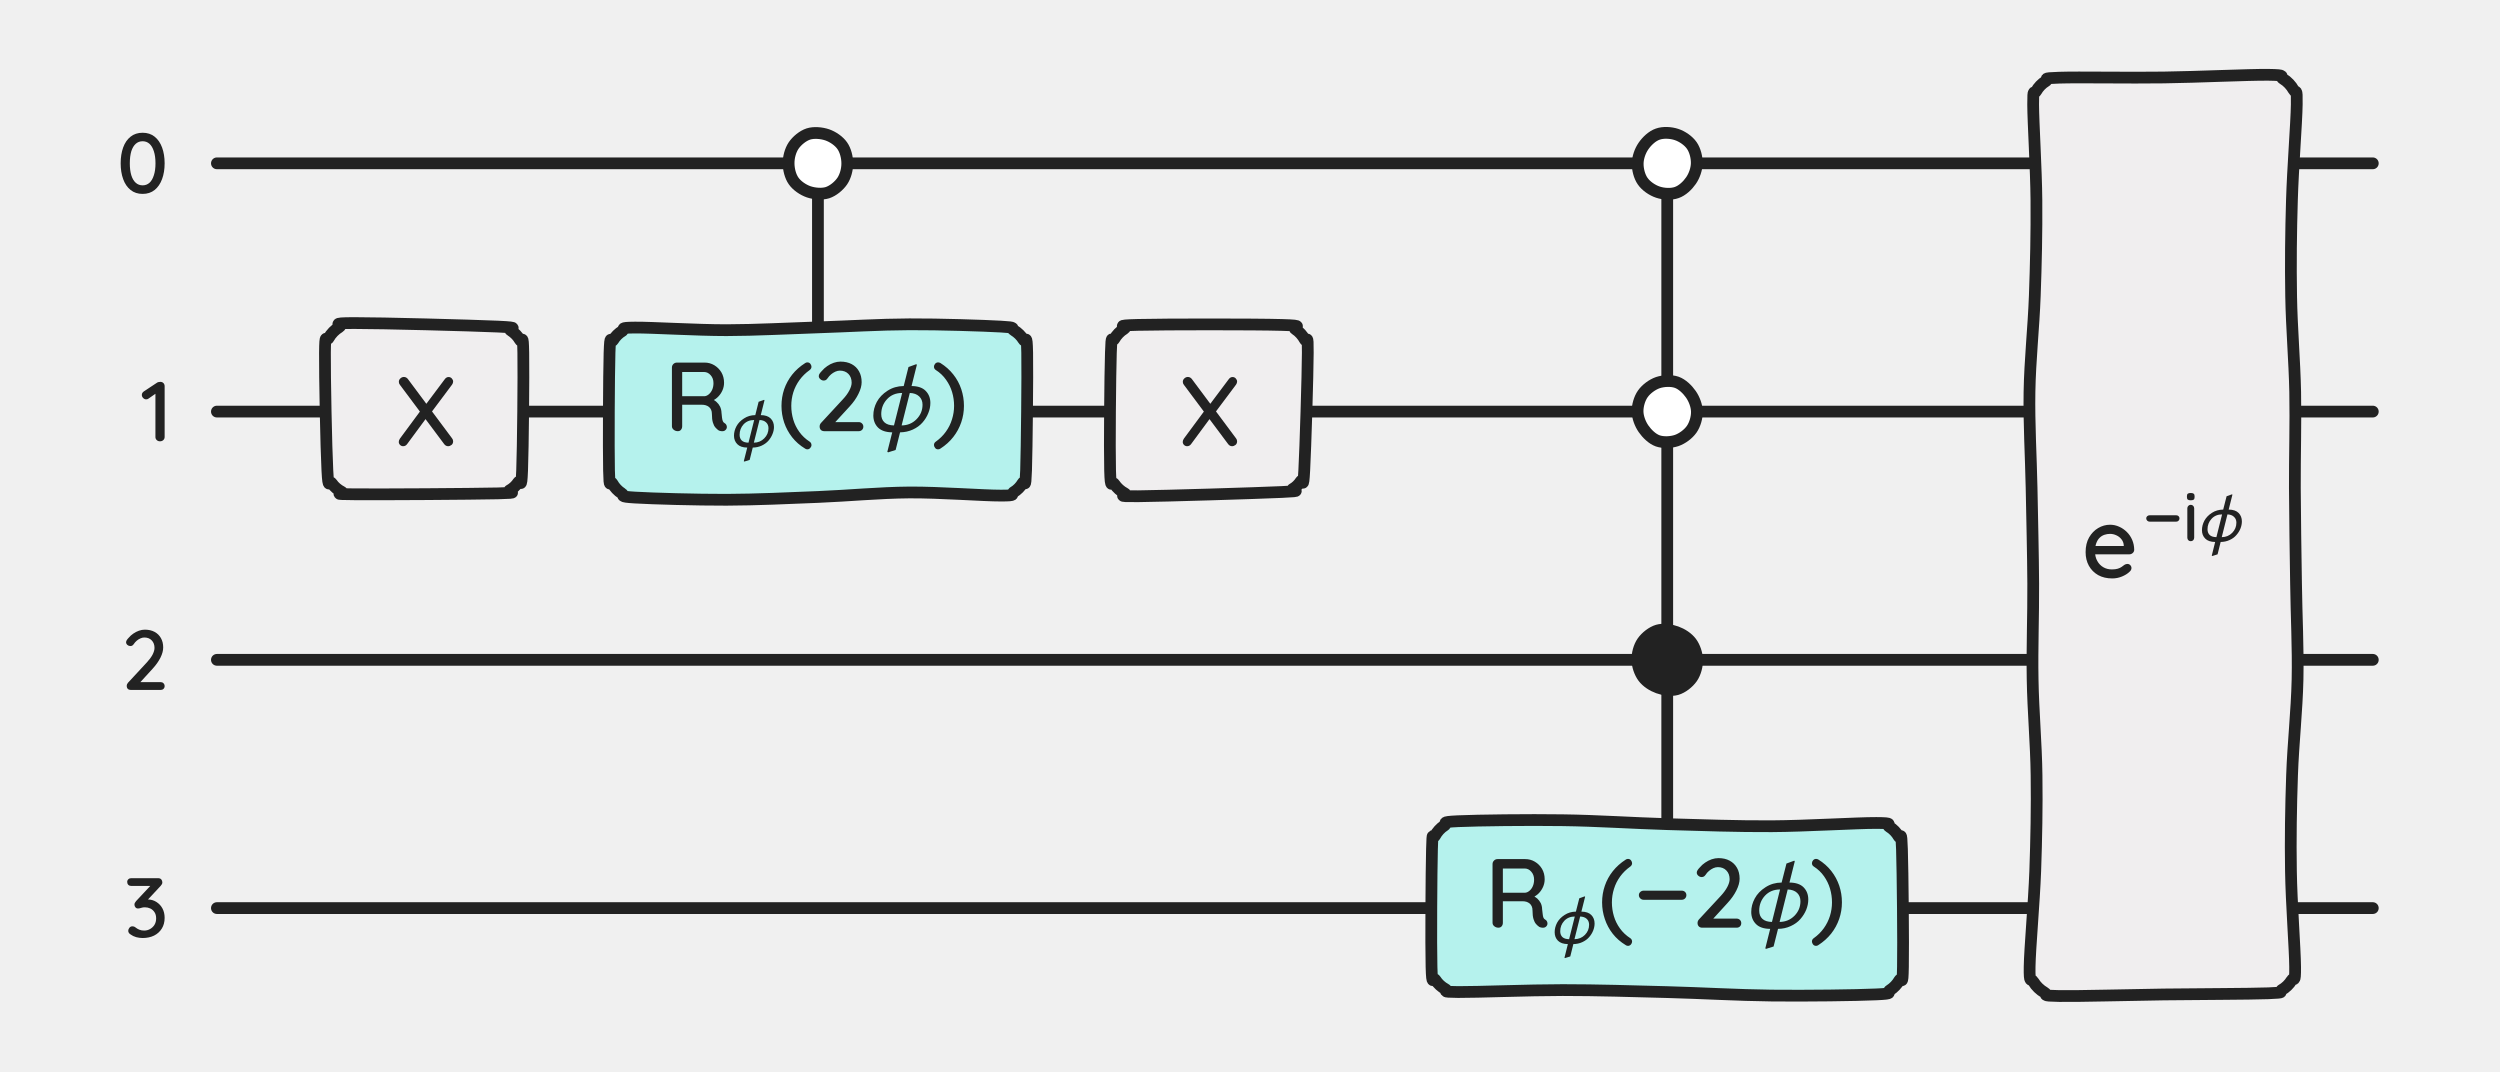
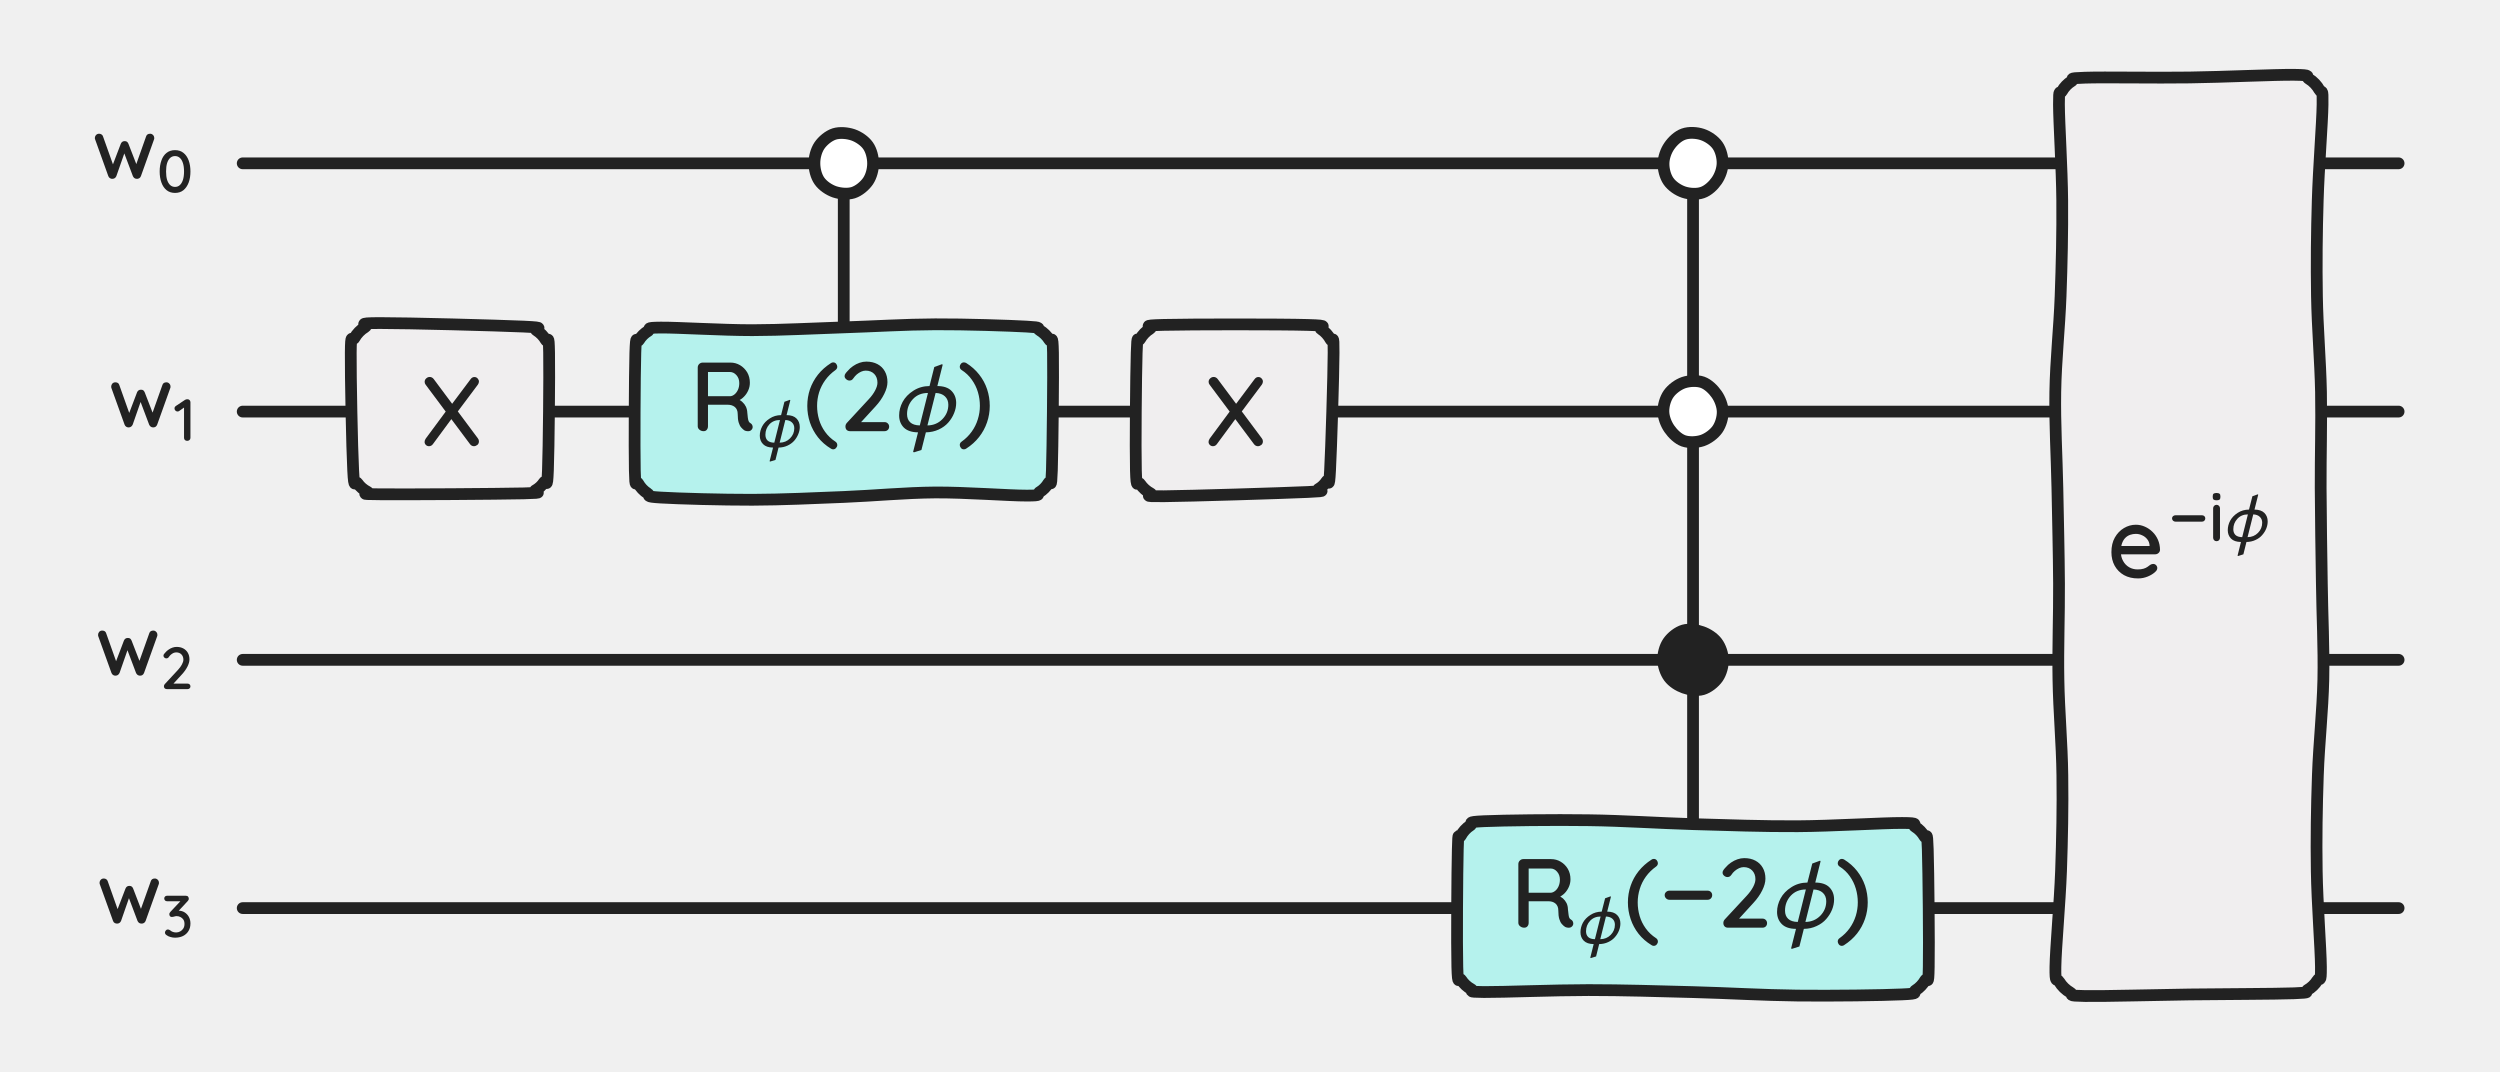
- <svg xmlns="http://www.w3.org/2000/svg" viewBox="-33.2 -25 382.67 164" width="382.67" height="164">
+ <svg xmlns="http://www.w3.org/2000/svg" viewBox="-37.15 -25 382.67 164" width="382.67" height="164">
  <g stroke-linecap="round" stroke-linejoin="round">
    <path d="M0,0C2.29,0 9.17,0 13.75,0C18.33,0 22.92,0 27.5,0C32.08,0 36.67,0 41.25,0C45.83,0 50.42,0 55,0C59.58,0 64.17,0 68.75,0C73.33,0 77.92,0 82.5,0C87.08,0 91.67,0 96.25,0C100.83,0 105.42,0 110,0C114.58,0 119.17,0 123.75,0C128.33,0 132.92,0 137.5,0C142.08,0 146.67,0 151.25,0C155.83,0 160.42,0 165,0C169.58,0 174.17,0 178.75,0C183.33,0 187.92,0 192.5,0C197.08,0 201.67,0 206.25,0C210.83,0 215.42,0 220,0C224.58,0 229.17,0 233.75,0C238.33,0 242.92,0 247.5,0C252.08,0 256.67,0 261.25,0C265.83,0 270.42,0 275,0C279.58,0 284.17,0 288.75,0C293.33,0 297.92,0 302.5,0C307.08,0 311.67,0 316.25,0C320.83,0 327.71,0 330,0" fill="none" stroke="#222222" stroke-width="1.8" />
    <path d="M0,38C2.29,38 9.17,38 13.75,38C18.33,38 22.92,38 27.5,38C32.08,38 36.67,38 41.25,38C45.83,38 50.42,38 55,38C59.58,38 64.17,38 68.75,38C73.33,38 77.92,38 82.5,38C87.08,38 91.67,38 96.25,38C100.83,38 105.42,38 110,38C114.58,38 119.17,38 123.75,38C128.33,38 132.92,38 137.5,38C142.08,38 146.67,38 151.25,38C155.83,38 160.42,38 165,38C169.58,38 174.17,38 178.75,38C183.33,38 187.92,38 192.5,38C197.08,38 201.67,38 206.25,38C210.83,38 215.42,38 220,38C224.58,38 229.17,38 233.75,38C238.33,38 242.92,38 247.5,38C252.08,38 256.67,38 261.25,38C265.83,38 270.42,38 275,38C279.58,38 284.17,38 288.75,38C293.33,38 297.92,38 302.5,38C307.08,38 311.67,38 316.25,38C320.83,38 327.71,38 330,38" fill="none" stroke="#222222" stroke-width="1.8" />
    <path d="M0,76C2.29,76 9.17,76 13.75,76C18.33,76 22.92,76 27.5,76C32.08,76 36.67,76 41.25,76C45.83,76 50.42,76 55,76C59.58,76 64.17,76 68.75,76C73.33,76 77.92,76 82.5,76C87.08,76 91.67,76 96.25,76C100.83,76 105.42,76 110,76C114.58,76 119.17,76 123.75,76C128.33,76 132.92,76 137.5,76C142.08,76 146.67,76 151.25,76C155.83,76 160.42,76 165,76C169.58,76 174.17,76 178.75,76C183.33,76 187.92,76 192.5,76C197.08,76 201.67,76 206.25,76C210.83,76 215.42,76 220,76C224.58,76 229.17,76 233.75,76C238.33,76 242.92,76 247.5,76C252.08,76 256.67,76 261.25,76C265.83,76 270.42,76 275,76C279.58,76 284.17,76 288.75,76C293.33,76 297.92,76 302.5,76C307.08,76 311.67,76 316.25,76C320.83,76 327.71,76 330,76" fill="none" stroke="#222222" stroke-width="1.8" />
    <path d="M0,114C2.29,114 9.17,114 13.75,114C18.33,114 22.92,114 27.5,114C32.08,114 36.67,114 41.25,114C45.83,114 50.42,114 55,114C59.58,114 64.17,114 68.75,114C73.33,114 77.92,114 82.5,114C87.08,114 91.67,114 96.25,114C100.83,114 105.42,114 110,114C114.58,114 119.17,114 123.75,114C128.33,114 132.92,114 137.5,114C142.08,114 146.67,114 151.25,114C155.83,114 160.42,114 165,114C169.58,114 174.17,114 178.75,114C183.33,114 187.92,114 192.5,114C197.08,114 201.67,114 206.25,114C210.83,114 215.42,114 220,114C224.58,114 229.17,114 233.75,114C238.33,114 242.92,114 247.5,114C252.08,114 256.67,114 261.25,114C265.83,114 270.42,114 275,114C279.58,114 284.17,114 288.75,114C293.33,114 297.92,114 302.5,114C307.08,114 311.67,114 316.25,114C320.83,114 327.71,114 330,114" fill="none" stroke="#222222" stroke-width="1.8" />
    <path d="M92,0C92,2.11 92,8.44 92,12.67C92,16.89 92,21.11 92,25.33C92,29.56 92,35.89 92,38" fill="none" stroke="#222222" stroke-width="1.8" />
    <path d="M222,0C222,2.11 222,8.44 222,12.67C222,16.89 222,21.11 222,25.33C222,29.56 222,33.78 222,38C222,42.22 222,46.44 222,50.67C222,54.89 222,59.11 222,63.33C222,67.56 222,71.78 222,76C222,80.22 222,84.44 222,88.67C222,92.89 222,97.11 222,101.33C222,105.56 222,111.89 222,114" fill="none" stroke="#222222" stroke-width="1.8" />
    <path d="M44.98,25.58C45.54,25.92 46.07,26.47 46.39,27.04C46.71,27.61 46.84,25.67 46.9,29C46.96,32.33 46.85,43.7 46.72,47C46.59,50.3 46.46,48.3 46.13,48.81C45.81,49.32 45.3,49.79 44.77,50.07C44.25,50.36 46.96,50.42 43,50.52C39.04,50.61 24.98,50.7 21,50.66C17.02,50.63 19.67,50.57 19.1,50.28C18.54,50 17.95,49.52 17.59,48.97C17.22,48.42 17.08,50.33 16.91,47C16.73,43.67 16.51,32.38 16.54,29C16.57,25.62 16.73,27.4 17.1,26.75C17.46,26.09 18.08,25.45 18.73,25.07C19.38,24.68 16.95,24.46 21,24.45C25.05,24.44 39,24.81 43,24.99C47,25.18 44.41,25.24 44.98,25.58Z" fill="#F0EEEF" stroke="#222222" stroke-width="1.8" />
    <path d="M121.99,25.55C122.57,25.89 123.12,26.43 123.46,27C123.8,27.58 123.96,25.67 124.03,29C124.09,32.33 123.97,43.68 123.86,47C123.74,50.32 123.66,48.37 123.34,48.93C123.02,49.49 122.49,50.03 121.93,50.35C121.38,50.67 122.66,50.86 120,50.86C117.34,50.87 110.67,50.35 106,50.38C101.33,50.42 96.67,50.88 92,51.07C87.33,51.26 82.67,51.48 78,51.5C73.33,51.51 66.67,51.32 64,51.16C61.33,51 62.55,50.88 61.97,50.52C61.39,50.16 60.86,49.59 60.54,49C60.21,48.41 60.09,50.33 60.02,47C59.95,43.67 60,32.32 60.1,29C60.21,25.68 60.32,27.62 60.65,27.07C60.98,26.51 61.51,25.98 62.07,25.66C62.63,25.34 61.35,25.16 64,25.14C66.65,25.12 73.33,25.54 78,25.54C82.67,25.53 87.33,25.26 92,25.11C96.67,24.96 101.33,24.66 106,24.64C110.67,24.62 117.33,24.84 120,24.99C122.67,25.14 121.41,25.22 121.99,25.55Z" fill="#B5F2ED" stroke="#222222" stroke-width="1.8" />
    <path d="M165.08,25.39C165.67,25.76 166.2,26.37 166.52,26.97C166.84,27.57 167,25.66 166.98,29C166.97,32.34 166.62,43.72 166.44,47C166.26,50.28 166.2,48.2 165.9,48.67C165.6,49.15 165.14,49.59 164.65,49.86C164.17,50.13 166.94,50.13 163,50.31C159.06,50.49 145.01,50.92 141,50.96C136.99,50.99 139.57,50.83 138.97,50.52C138.37,50.21 137.76,49.67 137.38,49.09C137.01,48.5 136.81,50.35 136.72,47C136.63,43.65 136.73,32.35 136.84,29C136.94,25.65 137.02,27.51 137.36,26.9C137.7,26.29 138.27,25.69 138.88,25.33C139.49,24.96 136.98,24.83 141,24.73C145.02,24.63 158.99,24.62 163,24.74C167.01,24.85 164.5,25.02 165.08,25.39Z" fill="#F0EEEF" stroke="#222222" stroke-width="1.8" />
    <path d="M255.99,101.55C256.56,101.89 257.1,102.45 257.42,103.03C257.74,103.6 257.82,101.67 257.93,105C258.04,108.33 258.15,119.66 258.08,123C258.02,126.34 257.88,124.45 257.54,125.04C257.2,125.64 256.66,126.22 256.07,126.58C255.48,126.94 257.01,127.08 254,127.21C250.99,127.35 243.33,127.45 238,127.39C232.67,127.33 227.33,127 222,126.86C216.67,126.72 211.33,126.55 206,126.55C200.67,126.55 192.99,126.87 190,126.85C187.01,126.82 188.62,126.7 188.04,126.4C187.46,126.09 186.88,125.57 186.53,125C186.18,124.44 186.01,126.33 185.92,123C185.83,119.67 185.9,108.34 185.99,105C186.07,101.66 186.12,103.55 186.44,102.95C186.76,102.34 187.3,101.73 187.9,101.36C188.49,100.98 186.98,100.84 190,100.7C193.02,100.57 200.67,100.47 206,100.55C211.33,100.62 216.67,100.99 222,101.15C227.33,101.3 232.67,101.5 238,101.47C243.33,101.44 251,100.96 254,100.97C257,100.98 255.42,101.2 255.99,101.55Z" fill="#B5F2ED" stroke="#222222" stroke-width="1.8" />
    <path d="M316.27,-12.93C316.92,-12.55 317.53,-11.89 317.88,-11.24C318.23,-10.58 318.41,-11.82 318.36,-9C318.32,-6.18 317.76,0.78 317.62,5.67C317.47,10.56 317.42,15.44 317.5,20.33C317.58,25.22 318.02,30.11 318.12,35C318.21,39.89 318.05,44.78 318.07,49.67C318.09,54.56 318.18,59.44 318.25,64.33C318.31,69.22 318.58,74.11 318.48,79C318.37,83.89 317.81,88.78 317.64,93.67C317.47,98.56 317.39,103.44 317.47,108.33C317.54,113.22 318.09,120.21 318.11,123C318.13,125.79 317.91,124.47 317.57,125.06C317.22,125.65 316.64,126.21 316.04,126.54C315.45,126.87 317.01,126.92 314,127.04C310.99,127.15 303.33,127.15 298,127.22C292.67,127.29 285.04,127.51 282,127.46C278.96,127.41 280.4,127.28 279.74,126.92C279.08,126.55 278.44,125.93 278.06,125.28C277.68,124.62 277.43,125.82 277.47,123C277.51,120.18 278.15,113.22 278.33,108.33C278.5,103.44 278.6,98.56 278.53,93.67C278.47,88.78 278.01,83.89 277.93,79C277.84,74.11 278.05,69.22 278.02,64.33C277.99,59.44 277.86,54.56 277.77,49.67C277.67,44.78 277.37,39.89 277.45,35C277.53,30.11 278.08,25.22 278.26,20.33C278.44,15.44 278.55,10.56 278.51,5.67C278.47,0.78 278.02,-6.22 278.01,-9C278,-11.78 278.15,-10.44 278.47,-11.04C278.79,-11.63 279.35,-12.22 279.94,-12.57C280.53,-12.91 278.99,-13.02 282,-13.11C285.01,-13.21 292.67,-13.06 298,-13.14C303.33,-13.21 310.95,-13.58 314,-13.55C317.05,-13.51 315.62,-13.32 316.27,-12.93Z" fill="#F0EEEF" stroke="#222222" stroke-width="1.8" />
    <path d="M95.73,2.71C95.22,3.46 94.32,4.21 93.46,4.49C92.6,4.76 91.45,4.65 90.58,4.36C89.72,4.06 88.79,3.43 88.28,2.7C87.77,1.98 87.51,0.9 87.51,0C87.5,-0.9 87.77,-1.96 88.27,-2.71C88.78,-3.46 89.68,-4.21 90.54,-4.49C91.4,-4.76 92.55,-4.65 93.42,-4.36C94.28,-4.06 95.21,-3.43 95.72,-2.7C96.23,-1.98 96.49,-0.9 96.49,0C96.5,0.9 96.23,1.96 95.73,2.71Z" fill="#FFFFFF" stroke="#222222" stroke-width="1.8" />
    <path d="M225.64,2.64C225.13,3.39 224.3,4.18 223.45,4.47C222.61,4.77 221.44,4.7 220.57,4.41C219.7,4.12 218.75,3.47 218.24,2.73C217.73,2 217.46,0.9 217.48,0C217.5,-0.9 217.85,-1.9 218.36,-2.64C218.87,-3.39 219.7,-4.18 220.55,-4.47C221.39,-4.77 222.56,-4.7 223.43,-4.41C224.3,-4.12 225.25,-3.47 225.76,-2.73C226.27,-2 226.54,-0.9 226.52,0C226.5,0.9 226.15,1.9 225.64,2.64Z" fill="#FFFFFF" stroke="#222222" stroke-width="1.8" />
    <path d="M225.74,40.71C225.22,41.45 224.3,42.13 223.44,42.43C222.57,42.72 221.39,42.78 220.54,42.48C219.7,42.18 218.89,41.38 218.37,40.63C217.86,39.89 217.48,38.89 217.46,38C217.44,37.11 217.75,36.02 218.26,35.29C218.78,34.55 219.7,33.87 220.56,33.57C221.43,33.28 222.61,33.22 223.46,33.52C224.3,33.82 225.11,34.62 225.63,35.37C226.14,36.11 226.52,37.11 226.54,38C226.56,38.89 226.25,39.98 225.74,40.71Z" fill="#FFFFFF" stroke="#222222" stroke-width="1.8" />
    <path d="M225.79,78.75C225.27,79.5 224.32,80.25 223.46,80.5C222.6,80.75 221.47,80.57 220.61,80.26C219.76,79.96 218.86,79.38 218.33,78.67C217.8,77.96 217.45,76.9 217.43,76C217.41,75.1 217.69,74 218.21,73.25C218.73,72.5 219.68,71.75 220.54,71.5C221.4,71.25 222.53,71.43 223.39,71.74C224.24,72.04 225.14,72.62 225.67,73.33C226.2,74.04 226.55,75.1 226.57,76C226.59,76.9 226.31,78 225.79,78.75Z" fill="#222222" stroke="#222222" stroke-width="1.8" />
-     <path d="M-11.37,4.68Q-12.46,4.68 -13.21,4.08Q-13.97,3.47 -14.35,2.41Q-14.73,1.35 -14.73,0Q-14.73,-1.36 -14.35,-2.42Q-13.97,-3.48 -13.21,-4.08Q-12.46,-4.68 -11.37,-4.68Q-10.28,-4.68 -9.53,-4.08Q-8.78,-3.48 -8.39,-2.42Q-8,-1.36 -8,0Q-8,1.35 -8.39,2.41Q-8.78,3.47 -9.53,4.08Q-10.28,4.68 -11.37,4.68ZM-11.37,3.37Q-10.76,3.37 -10.32,2.98Q-9.89,2.59 -9.65,1.83Q-9.4,1.08 -9.4,0Q-9.4,-1.09 -9.65,-1.85Q-9.89,-2.6 -10.32,-2.99Q-10.76,-3.38 -11.37,-3.38Q-11.98,-3.38 -12.42,-2.99Q-12.86,-2.6 -13.1,-1.85Q-13.33,-1.09 -13.33,0Q-13.33,1.08 -13.1,1.83Q-12.86,2.59 -12.42,2.98Q-11.98,3.37 -11.37,3.37Z" fill="#222222" stroke="none" />
-     <path d="M-8.71,42.55Q-9.02,42.55 -9.21,42.36Q-9.41,42.17 -9.41,41.89L-9.41,34.92L-9.23,35.15L-10.45,36Q-10.6,36.13 -10.82,36.13Q-11.08,36.13 -11.28,35.93Q-11.49,35.72 -11.49,35.45Q-11.49,35.11 -11.15,34.89L-9.17,33.58Q-9.05,33.5 -8.92,33.48Q-8.78,33.45 -8.66,33.45Q-8.37,33.45 -8.18,33.64Q-8,33.83 -8,34.11L-8,41.89Q-8,42.17 -8.2,42.36Q-8.4,42.55 -8.71,42.55Z" fill="#222222" stroke="none" />
-     <path d="M-8.61,79.41Q-8.35,79.41 -8.18,79.58Q-8,79.76 -8,80.02Q-8,80.28 -8.18,80.45Q-8.35,80.61 -8.61,80.61L-13.17,80.61Q-13.46,80.61 -13.63,80.45Q-13.8,80.28 -13.8,79.99Q-13.8,79.73 -13.62,79.52L-10.72,76.39Q-10.16,75.79 -9.85,75.21Q-9.55,74.62 -9.55,74.18Q-9.55,73.46 -9.98,73.02Q-10.4,72.58 -11.11,72.58Q-11.41,72.58 -11.71,72.72Q-12.02,72.85 -12.28,73.08Q-12.55,73.31 -12.74,73.61Q-12.87,73.79 -13,73.84Q-13.13,73.89 -13.25,73.89Q-13.5,73.89 -13.7,73.72Q-13.9,73.54 -13.9,73.31Q-13.9,73.13 -13.78,72.96Q-13.67,72.79 -13.49,72.61Q-13.2,72.26 -12.79,71.98Q-12.38,71.7 -11.93,71.54Q-11.47,71.38 -11.03,71.38Q-10.17,71.38 -9.54,71.72Q-8.91,72.06 -8.57,72.67Q-8.22,73.28 -8.22,74.11Q-8.22,74.82 -8.64,75.67Q-9.07,76.52 -9.82,77.34L-11.83,79.54L-11.98,79.41L-8.61,79.41Z" fill="#222222" stroke="none" />
-     <path d="M-12.94,116.79Q-12.84,116.79 -12.72,116.82Q-12.6,116.85 -12.46,116.96Q-12.22,117.16 -11.89,117.3Q-11.56,117.44 -11.13,117.44Q-10.65,117.44 -10.24,117.21Q-9.82,116.98 -9.56,116.57Q-9.3,116.15 -9.3,115.58Q-9.3,115 -9.55,114.63Q-9.8,114.25 -10.19,114.06Q-10.58,113.88 -11,113.88Q-11.25,113.88 -11.42,113.92Q-11.59,113.97 -11.75,114.01Q-11.9,114.06 -12.08,114.06Q-12.33,114.06 -12.47,113.88Q-12.62,113.71 -12.62,113.46Q-12.62,113.31 -12.55,113.19Q-12.48,113.07 -12.37,112.93L-9.96,110.35L-9.68,110.61L-13.12,110.61Q-13.38,110.61 -13.56,110.44Q-13.73,110.26 -13.73,110Q-13.73,109.75 -13.56,109.59Q-13.38,109.42 -13.12,109.42L-9.02,109.42Q-8.68,109.42 -8.51,109.61Q-8.35,109.81 -8.35,110.07Q-8.35,110.21 -8.42,110.34Q-8.5,110.47 -8.6,110.59L-11.02,113.19L-11.34,112.84Q-11.24,112.79 -10.99,112.73Q-10.74,112.68 -10.59,112.68Q-9.85,112.68 -9.26,113.06Q-8.66,113.44 -8.33,114.06Q-8,114.69 -8,115.49Q-8,116.44 -8.43,117.13Q-8.86,117.83 -9.62,118.21Q-10.38,118.58 -11.37,118.58Q-11.86,118.58 -12.35,118.45Q-12.84,118.31 -13.19,118.05Q-13.41,117.92 -13.49,117.77Q-13.57,117.62 -13.57,117.48Q-13.57,117.23 -13.39,117.01Q-13.21,116.79 -12.94,116.79Z" fill="#222222" stroke="none" />
+     <path d="M-14.16,-4.53Q-13.92,-4.53 -13.73,-4.34Q-13.54,-4.15 -13.54,-3.85Q-13.54,-3.79 -13.55,-3.72Q-13.56,-3.66 -13.59,-3.61L-15.58,1.96Q-15.66,2.18 -15.85,2.29Q-16.05,2.4 -16.26,2.37Q-16.63,2.35 -16.81,1.96L-18.28,-1.94L-17.98,-1.92L-19.34,1.96Q-19.52,2.35 -19.9,2.37Q-20.09,2.4 -20.29,2.29Q-20.49,2.18 -20.57,1.96L-22.57,-3.61Q-22.63,-3.72 -22.63,-3.85Q-22.63,-4.13 -22.45,-4.33Q-22.27,-4.53 -21.98,-4.53Q-21.77,-4.53 -21.61,-4.42Q-21.44,-4.32 -21.38,-4.11L-19.71,0.58L-20.01,0.55L-18.66,-2.99Q-18.49,-3.4 -18.06,-3.4Q-17.83,-3.4 -17.7,-3.29Q-17.57,-3.19 -17.49,-2.99L-16.11,0.57L-16.46,0.61L-14.79,-4.11Q-14.66,-4.53 -14.16,-4.53ZM-10.36,4.53Q-11.12,4.53 -11.65,4.11Q-12.18,3.68 -12.44,2.94Q-12.71,2.2 -12.71,1.25Q-12.71,0.3 -12.44,-0.44Q-12.18,-1.19 -11.65,-1.6Q-11.12,-2.02 -10.36,-2.02Q-9.59,-2.02 -9.07,-1.6Q-8.55,-1.19 -8.27,-0.44Q-8,0.3 -8,1.25Q-8,2.2 -8.27,2.94Q-8.55,3.68 -9.07,4.11Q-9.59,4.53 -10.36,4.53ZM-10.36,3.61Q-9.93,3.61 -9.63,3.34Q-9.32,3.06 -9.15,2.54Q-8.98,2.01 -8.98,1.25Q-8.98,0.49 -9.15,-0.04Q-9.32,-0.57 -9.63,-0.84Q-9.93,-1.11 -10.36,-1.11Q-10.78,-1.11 -11.09,-0.84Q-11.4,-0.57 -11.57,-0.04Q-11.73,0.49 -11.73,1.25Q-11.73,2.01 -11.57,2.54Q-11.4,3.06 -11.09,3.34Q-10.78,3.61 -10.36,3.61Z" fill="#222222" stroke="none" />
+     <path d="M-11.67,33.52Q-11.42,33.52 -11.24,33.71Q-11.05,33.89 -11.05,34.19Q-11.05,34.26 -11.06,34.32Q-11.07,34.39 -11.1,34.44L-13.09,40Q-13.17,40.22 -13.36,40.34Q-13.56,40.45 -13.76,40.42Q-14.14,40.39 -14.32,40L-15.79,36.1L-15.49,36.13L-16.84,40Q-17.03,40.39 -17.4,40.42Q-17.6,40.45 -17.8,40.34Q-18,40.22 -18.08,40L-20.08,34.44Q-20.13,34.32 -20.13,34.19Q-20.13,33.92 -19.96,33.72Q-19.78,33.52 -19.48,33.52Q-19.28,33.52 -19.11,33.62Q-18.95,33.72 -18.89,33.93L-17.22,38.63L-17.52,38.6L-16.17,35.05Q-16,34.65 -15.57,34.65Q-15.34,34.65 -15.21,34.75Q-15.08,34.86 -15,35.05L-13.62,38.61L-13.97,38.65L-12.29,33.93Q-12.16,33.52 -11.67,33.52ZM-8.5,42.48Q-8.71,42.48 -8.85,42.35Q-8.98,42.22 -8.98,42.02L-8.98,37.14L-8.86,37.3L-9.71,37.9Q-9.82,37.99 -9.97,37.99Q-10.16,37.99 -10.3,37.85Q-10.44,37.71 -10.44,37.51Q-10.44,37.28 -10.2,37.12L-8.82,36.2Q-8.74,36.15 -8.64,36.13Q-8.55,36.11 -8.46,36.11Q-8.26,36.11 -8.13,36.24Q-8,36.38 -8,36.58L-8,42.02Q-8,42.22 -8.14,42.35Q-8.28,42.48 -8.5,42.48Z" fill="#222222" stroke="none" />
+     <path d="M-13.68,71.52Q-13.43,71.52 -13.25,71.71Q-13.06,71.89 -13.06,72.19Q-13.06,72.26 -13.07,72.32Q-13.08,72.39 -13.11,72.44L-15.1,78Q-15.18,78.22 -15.37,78.34Q-15.57,78.45 -15.77,78.42Q-16.15,78.39 -16.33,78L-17.8,74.1L-17.5,74.13L-18.85,78Q-19.04,78.39 -19.41,78.42Q-19.61,78.45 -19.81,78.34Q-20.01,78.22 -20.09,78L-22.09,72.44Q-22.14,72.32 -22.14,72.19Q-22.14,71.92 -21.97,71.72Q-21.79,71.52 -21.49,71.52Q-21.29,71.52 -21.12,71.62Q-20.96,71.72 -20.9,71.93L-19.23,76.63L-19.53,76.6L-18.18,73.05Q-18.01,72.65 -17.58,72.65Q-17.35,72.65 -17.22,72.75Q-17.09,72.86 -17.01,73.05L-15.63,76.61L-15.98,76.65L-14.3,71.93Q-14.17,71.52 -13.68,71.52ZM-8.43,79.64Q-8.25,79.64 -8.12,79.76Q-8,79.88 -8,80.06Q-8,80.25 -8.12,80.36Q-8.25,80.48 -8.43,80.48L-11.62,80.48Q-11.82,80.48 -11.94,80.36Q-12.06,80.25 -12.06,80.05Q-12.06,79.86 -11.93,79.72L-9.9,77.53Q-9.51,77.11 -9.3,76.7Q-9.08,76.29 -9.08,75.98Q-9.08,75.48 -9.38,75.17Q-9.68,74.86 -10.18,74.86Q-10.38,74.86 -10.6,74.95Q-10.81,75.05 -11,75.21Q-11.18,75.37 -11.32,75.58Q-11.41,75.71 -11.5,75.74Q-11.59,75.78 -11.68,75.78Q-11.85,75.78 -11.99,75.66Q-12.13,75.53 -12.13,75.37Q-12.13,75.24 -12.05,75.12Q-11.97,75 -11.84,74.88Q-11.64,74.63 -11.35,74.44Q-11.07,74.24 -10.75,74.13Q-10.43,74.02 -10.12,74.02Q-9.52,74.02 -9.08,74.26Q-8.64,74.5 -8.4,74.92Q-8.15,75.35 -8.15,75.93Q-8.15,76.42 -8.45,77.02Q-8.75,77.62 -9.27,78.19L-10.68,79.73L-10.78,79.64L-8.43,79.64Z" fill="#222222" stroke="none" />
+     <path d="M-13.45,109.47Q-13.2,109.47 -13.01,109.66Q-12.82,109.85 -12.82,110.15Q-12.82,110.21 -12.83,110.28Q-12.85,110.34 -12.87,110.39L-14.86,115.96Q-14.94,116.18 -15.14,116.29Q-15.33,116.4 -15.54,116.37Q-15.92,116.35 -16.1,115.96L-17.57,112.06L-17.27,112.08L-18.62,115.96Q-18.8,116.35 -19.18,116.37Q-19.37,116.4 -19.58,116.29Q-19.78,116.18 -19.85,115.96L-21.86,110.39Q-21.91,110.28 -21.91,110.15Q-21.91,109.87 -21.73,109.67Q-21.56,109.47 -21.26,109.47Q-21.05,109.47 -20.89,109.58Q-20.73,109.68 -20.66,109.89L-19,114.58L-19.3,114.55L-17.94,111.01Q-17.77,110.6 -17.35,110.6Q-17.11,110.6 -16.98,110.71Q-16.85,110.81 -16.77,111.01L-15.4,114.57L-15.75,114.61L-14.07,109.89Q-13.94,109.47 -13.45,109.47ZM-11.46,117.27Q-11.39,117.27 -11.3,117.3Q-11.22,117.32 -11.12,117.39Q-10.96,117.54 -10.73,117.63Q-10.49,117.73 -10.19,117.73Q-9.86,117.73 -9.57,117.57Q-9.27,117.41 -9.09,117.12Q-8.91,116.83 -8.91,116.43Q-8.91,116.02 -9.08,115.76Q-9.26,115.5 -9.53,115.37Q-9.8,115.23 -10.1,115.23Q-10.28,115.23 -10.39,115.27Q-10.51,115.3 -10.62,115.33Q-10.73,115.36 -10.86,115.36Q-11.03,115.36 -11.13,115.24Q-11.23,115.12 -11.23,114.94Q-11.23,114.83 -11.19,114.75Q-11.14,114.67 -11.06,114.57L-9.37,112.77L-9.17,112.95L-11.59,112.95Q-11.77,112.95 -11.89,112.83Q-12.01,112.7 -12.01,112.52Q-12.01,112.35 -11.89,112.23Q-11.77,112.11 -11.59,112.11L-8.71,112.11Q-8.47,112.11 -8.36,112.25Q-8.25,112.39 -8.25,112.57Q-8.25,112.67 -8.3,112.76Q-8.35,112.85 -8.42,112.93L-10.11,114.75L-10.34,114.51Q-10.27,114.47 -10.09,114.43Q-9.92,114.4 -9.81,114.4Q-9.29,114.4 -8.88,114.66Q-8.46,114.93 -8.23,115.37Q-8,115.81 -8,116.36Q-8,117.03 -8.3,117.51Q-8.6,118 -9.13,118.27Q-9.67,118.53 -10.36,118.53Q-10.7,118.53 -11.04,118.43Q-11.39,118.34 -11.63,118.16Q-11.79,118.06 -11.84,117.96Q-11.9,117.85 -11.9,117.75Q-11.9,117.58 -11.77,117.43Q-11.65,117.27 -11.46,117.27Z" fill="#222222" stroke="none" />
    <path d="M35.46,32.71Q35.76,32.71 35.96,32.93Q36.16,33.15 36.16,33.4Q36.16,33.64 36,33.87L32.85,38.08L31.99,36.9L34.86,33.07Q35.11,32.71 35.46,32.71ZM28.62,32.7Q28.98,32.7 29.23,33.01L36,42.1Q36.16,42.3 36.16,42.55Q36.16,42.91 35.91,43.11Q35.65,43.3 35.4,43.3Q35.04,43.3 34.8,42.99L28.02,33.91Q27.85,33.7 27.85,33.46Q27.85,33.13 28.09,32.92Q28.33,32.7 28.62,32.7ZM28.51,43.3Q28.23,43.3 28.03,43.1Q27.84,42.9 27.84,42.64Q27.84,42.39 28.02,42.13L31.2,37.83L32.02,39.04L29.13,42.96Q28.89,43.3 28.51,43.3Z" fill="#222222" stroke="none" />
    <path d="M70.55,41Q70.19,41 69.92,40.78Q69.65,40.56 69.65,40.24L69.65,31.27Q69.65,30.94 69.87,30.72Q70.1,30.5 70.42,30.5L74.65,30.5Q75.45,30.5 76.13,30.9Q76.8,31.3 77.22,31.99Q77.63,32.69 77.63,33.59Q77.63,34.19 77.39,34.74Q77.15,35.29 76.74,35.71Q76.34,36.13 75.83,36.34L75.67,36.05Q76.13,36.21 76.47,36.52Q76.82,36.83 77.02,37.24Q77.22,37.66 77.24,38.18Q77.29,38.65 77.32,38.95Q77.36,39.26 77.44,39.46Q77.51,39.65 77.7,39.76Q77.97,39.91 78.04,40.21Q78.11,40.51 77.92,40.75Q77.78,40.93 77.58,40.98Q77.37,41.03 77.16,40.99Q76.95,40.96 76.8,40.88Q76.57,40.73 76.32,40.45Q76.07,40.18 75.92,39.68Q75.77,39.19 75.77,38.38Q75.77,38 75.65,37.73Q75.53,37.46 75.32,37.29Q75.11,37.12 74.82,37.03Q74.54,36.95 74.2,36.95L71.02,36.95L71.22,36.65L71.22,40.24Q71.22,40.56 71.04,40.78Q70.87,41 70.55,41ZM71.03,35.65L74.62,35.65Q74.96,35.63 75.28,35.37Q75.6,35.11 75.81,34.66Q76.01,34.21 76.01,33.64Q76.01,32.91 75.58,32.43Q75.15,31.94 74.57,31.94L71.06,31.94L71.22,31.55L71.22,35.96L71.03,35.65ZM83.82,36.27L83.25,38.54Q84.27,38.55 84.77,39.06Q85.27,39.57 85.27,40.36Q85.27,40.9 85.04,41.45Q84.82,42 84.42,42.46Q84.01,42.92 83.39,43.21Q82.77,43.5 82.02,43.51L81.55,45.4L80.74,45.65L80.65,45.6L81.18,43.51Q80.16,43.5 79.66,42.99Q79.15,42.48 79.15,41.69Q79.15,40.95 79.53,40.24Q79.91,39.54 80.68,39.05Q81.44,38.55 82.41,38.54L82.92,36.5L83.76,36.2L83.82,36.27ZM83.06,39.29L82.19,42.76Q83.14,42.75 83.78,42.1Q84.43,41.45 84.43,40.55Q84.43,39.99 84.06,39.65Q83.7,39.31 83.06,39.29ZM81.37,42.76L82.24,39.29Q81.24,39.29 80.62,39.95Q80.01,40.62 80.01,41.55Q80.01,42.11 80.34,42.43Q80.68,42.75 81.37,42.76ZM90.38,43.78Q90.19,43.78 90.04,43.67Q88.85,42.95 88.05,41.93Q87.25,40.91 86.83,39.68Q86.42,38.45 86.42,37.13Q86.42,35.8 86.83,34.58Q87.25,33.37 88.05,32.35Q88.86,31.33 90.04,30.58Q90.19,30.47 90.38,30.47Q90.68,30.47 90.85,30.7Q91.01,30.92 91.01,31.13Q91.01,31.43 90.74,31.64Q89.81,32.3 89.18,33.17Q88.55,34.04 88.23,35.05Q87.92,36.06 87.92,37.13Q87.92,38.2 88.22,39.22Q88.52,40.24 89.15,41.11Q89.78,41.99 90.74,42.61Q91.01,42.8 91.01,43.13Q91.01,43.36 90.83,43.56Q90.65,43.78 90.38,43.78ZM98.24,39.61Q98.54,39.61 98.74,39.81Q98.95,40.01 98.95,40.31Q98.95,40.61 98.74,40.81Q98.54,41 98.24,41L92.98,41Q92.65,41 92.45,40.81Q92.26,40.61 92.26,40.28Q92.26,39.98 92.47,39.74L95.81,36.13Q96.46,35.44 96.81,34.76Q97.16,34.09 97.16,33.58Q97.16,32.75 96.67,32.24Q96.17,31.73 95.36,31.73Q95.02,31.73 94.66,31.89Q94.31,32.05 94,32.31Q93.7,32.57 93.47,32.91Q93.32,33.13 93.17,33.19Q93.02,33.25 92.88,33.25Q92.6,33.25 92.37,33.04Q92.13,32.84 92.13,32.57Q92.13,32.36 92.27,32.17Q92.41,31.97 92.62,31.76Q92.95,31.36 93.42,31.04Q93.89,30.71 94.42,30.53Q94.94,30.35 95.45,30.35Q96.44,30.35 97.17,30.74Q97.9,31.13 98.29,31.84Q98.69,32.54 98.69,33.5Q98.69,34.31 98.2,35.29Q97.72,36.28 96.85,37.22L94.52,39.76L94.36,39.61L98.24,39.61ZM107.14,30.85L106.33,34.09Q107.78,34.1 108.49,34.83Q109.21,35.56 109.21,36.68Q109.21,37.46 108.89,38.24Q108.58,39.02 108,39.68Q107.42,40.34 106.53,40.75Q105.64,41.16 104.57,41.18L103.89,43.88L102.74,44.24L102.62,44.16L103.37,41.18Q101.92,41.16 101.19,40.44Q100.48,39.71 100.48,38.59Q100.48,37.52 101.01,36.52Q101.56,35.51 102.65,34.81Q103.74,34.1 105.13,34.09L105.86,31.18L107.06,30.74L107.14,30.85ZM106.06,35.15L104.81,40.12Q106.18,40.1 107.09,39.17Q108.01,38.24 108.01,36.95Q108.01,36.16 107.49,35.67Q106.97,35.18 106.06,35.15ZM103.64,40.12L104.89,35.15Q103.46,35.15 102.58,36.1Q101.69,37.06 101.69,38.39Q101.69,39.19 102.17,39.64Q102.65,40.1 103.64,40.12ZM110.39,43.78Q110.09,43.78 109.93,43.55Q109.76,43.33 109.76,43.12Q109.76,42.8 110.03,42.61Q110.96,41.95 111.58,41.08Q112.21,40.21 112.52,39.19Q112.84,38.18 112.84,37.12Q112.84,36.05 112.54,35.03Q112.24,34.01 111.61,33.13Q110.99,32.24 110.03,31.63Q109.76,31.45 109.76,31.12Q109.76,30.89 109.94,30.68Q110.12,30.47 110.39,30.47Q110.57,30.47 110.74,30.56Q111.92,31.3 112.72,32.32Q113.53,33.34 113.94,34.57Q114.35,35.8 114.35,37.12Q114.35,38.44 113.93,39.66Q113.51,40.88 112.71,41.9Q111.91,42.92 110.74,43.67Q110.59,43.78 110.39,43.78Z" fill="#222222" stroke="none" />
    <path d="M155.46,32.71Q155.76,32.71 155.96,32.93Q156.16,33.15 156.16,33.4Q156.16,33.64 156,33.87L152.85,38.08L151.99,36.9L154.86,33.07Q155.11,32.71 155.46,32.71ZM148.62,32.7Q148.98,32.7 149.23,33.01L156,42.1Q156.16,42.3 156.16,42.55Q156.16,42.91 155.91,43.11Q155.65,43.3 155.4,43.3Q155.04,43.3 154.8,42.99L148.02,33.91Q147.85,33.7 147.85,33.46Q147.85,33.13 148.09,32.92Q148.33,32.7 148.62,32.7ZM148.51,43.3Q148.23,43.3 148.03,43.1Q147.84,42.9 147.84,42.64Q147.84,42.39 148.02,42.13L151.2,37.83L152.02,39.04L149.13,42.96Q148.89,43.3 148.51,43.3Z" fill="#222222" stroke="none" />
    <path d="M196.16,117Q195.8,117 195.53,116.78Q195.26,116.57 195.26,116.24L195.26,107.27Q195.26,106.94 195.49,106.72Q195.71,106.5 196.03,106.5L200.26,106.5Q201.07,106.5 201.74,106.9Q202.42,107.3 202.83,107.99Q203.24,108.69 203.24,109.59Q203.24,110.19 203,110.74Q202.76,111.29 202.36,111.71Q201.95,112.13 201.44,112.34L201.28,112.05Q201.74,112.22 202.09,112.52Q202.43,112.83 202.64,113.24Q202.84,113.66 202.85,114.18Q202.9,114.65 202.94,114.95Q202.97,115.26 203.05,115.46Q203.12,115.65 203.32,115.76Q203.59,115.91 203.65,116.21Q203.72,116.51 203.53,116.75Q203.39,116.93 203.19,116.98Q202.99,117.03 202.78,116.99Q202.57,116.96 202.42,116.88Q202.18,116.73 201.93,116.45Q201.68,116.18 201.53,115.68Q201.38,115.19 201.38,114.38Q201.38,114 201.26,113.73Q201.14,113.46 200.93,113.29Q200.72,113.12 200.44,113.03Q200.15,112.95 199.81,112.95L196.63,112.95L196.84,112.65L196.84,116.24Q196.84,116.57 196.66,116.78Q196.48,117 196.16,117ZM196.64,111.65L200.23,111.65Q200.57,111.63 200.89,111.37Q201.22,111.11 201.42,110.66Q201.62,110.21 201.62,109.64Q201.62,108.92 201.19,108.43Q200.77,107.94 200.18,107.94L196.67,107.94L196.84,107.55L196.84,111.96L196.64,111.65ZM209.43,112.27L208.86,114.54Q209.88,114.55 210.38,115.06Q210.88,115.57 210.88,116.36Q210.88,116.9 210.66,117.45Q210.44,118 210.03,118.46Q209.63,118.92 209,119.21Q208.38,119.5 207.63,119.51L207.16,121.4L206.35,121.65L206.27,121.6L206.79,119.51Q205.78,119.5 205.27,118.99Q204.77,118.48 204.77,117.69Q204.77,116.95 205.14,116.24Q205.52,115.54 206.29,115.05Q207.05,114.55 208.02,114.54L208.54,112.5L209.38,112.2L209.43,112.27ZM208.67,115.29L207.8,118.76Q208.76,118.75 209.4,118.1Q210.04,117.45 210.04,116.55Q210.04,115.99 209.68,115.65Q209.31,115.31 208.67,115.29ZM206.98,118.76L207.85,115.29Q206.86,115.29 206.24,115.95Q205.62,116.62 205.62,117.55Q205.62,118.11 205.95,118.43Q206.29,118.75 206.98,118.76ZM215.99,119.78Q215.8,119.78 215.65,119.67Q214.46,118.95 213.66,117.93Q212.86,116.91 212.45,115.68Q212.03,114.45 212.03,113.13Q212.03,111.8 212.45,110.58Q212.86,109.37 213.67,108.35Q214.48,107.33 215.65,106.58Q215.8,106.47 215.99,106.47Q216.29,106.47 216.46,106.7Q216.62,106.92 216.62,107.13Q216.62,107.43 216.35,107.64Q215.42,108.3 214.79,109.17Q214.16,110.04 213.85,111.05Q213.53,112.07 213.53,113.13Q213.53,114.2 213.83,115.22Q214.13,116.24 214.76,117.11Q215.39,117.99 216.35,118.61Q216.62,118.8 216.62,119.13Q216.62,119.36 216.44,119.57Q216.26,119.78 215.99,119.78ZM218.41,112.73Q218.09,112.73 217.88,112.52Q217.66,112.31 217.66,112.01Q217.66,111.72 217.88,111.53Q218.09,111.33 218.41,111.33L224.2,111.33Q224.53,111.33 224.73,111.53Q224.93,111.72 224.93,112.02Q224.93,112.31 224.73,112.52Q224.53,112.73 224.2,112.73L218.41,112.73ZM232.63,115.61Q232.93,115.61 233.13,115.81Q233.33,116.01 233.33,116.31Q233.33,116.61 233.13,116.81Q232.93,117 232.63,117L227.36,117Q227.03,117 226.84,116.81Q226.64,116.61 226.64,116.28Q226.64,115.98 226.85,115.74L230.2,112.13Q230.84,111.44 231.2,110.76Q231.55,110.09 231.55,109.58Q231.55,108.75 231.05,108.24Q230.56,107.73 229.75,107.73Q229.4,107.73 229.05,107.89Q228.7,108.05 228.39,108.31Q228.08,108.57 227.86,108.92Q227.71,109.13 227.56,109.19Q227.41,109.25 227.27,109.25Q226.99,109.25 226.75,109.04Q226.52,108.84 226.52,108.57Q226.52,108.36 226.66,108.17Q226.79,107.97 227,107.76Q227.33,107.36 227.8,107.04Q228.28,106.71 228.8,106.53Q229.33,106.35 229.84,106.35Q230.83,106.35 231.55,106.74Q232.28,107.13 232.68,107.84Q233.08,108.54 233.08,109.5Q233.08,110.31 232.59,111.29Q232.1,112.28 231.23,113.22L228.91,115.76L228.74,115.61L232.63,115.61ZM241.52,106.85L240.71,110.09Q242.17,110.1 242.88,110.83Q243.59,111.56 243.59,112.68Q243.59,113.46 243.28,114.24Q242.96,115.02 242.38,115.68Q241.81,116.34 240.91,116.75Q240.02,117.17 238.96,117.18L238.28,119.88L237.13,120.24L237.01,120.17L237.76,117.18Q236.3,117.17 235.58,116.44Q234.86,115.71 234.86,114.59Q234.86,113.52 235.4,112.52Q235.94,111.51 237.04,110.81Q238.13,110.1 239.51,110.09L240.25,107.18L241.45,106.74L241.52,106.85ZM240.44,111.15L239.2,116.12Q240.56,116.1 241.48,115.17Q242.39,114.24 242.39,112.95Q242.39,112.16 241.88,111.67Q241.36,111.18 240.44,111.15ZM238.03,116.12L239.27,111.15Q237.85,111.15 236.96,112.1Q236.08,113.06 236.08,114.39Q236.08,115.19 236.56,115.64Q237.04,116.1 238.03,116.12ZM244.78,119.78Q244.48,119.78 244.31,119.55Q244.15,119.33 244.15,119.12Q244.15,118.8 244.42,118.61Q245.35,117.95 245.97,117.08Q246.59,116.21 246.91,115.19Q247.22,114.18 247.22,113.12Q247.22,112.05 246.92,111.03Q246.62,110.01 246,109.13Q245.38,108.24 244.42,107.63Q244.15,107.45 244.15,107.12Q244.15,106.89 244.33,106.68Q244.51,106.47 244.78,106.47Q244.96,106.47 245.12,106.56Q246.31,107.3 247.11,108.32Q247.91,109.34 248.33,110.57Q248.74,111.8 248.74,113.12Q248.74,114.44 248.32,115.66Q247.9,116.88 247.1,117.9Q246.29,118.92 245.12,119.67Q244.97,119.78 244.78,119.78Z" fill="#222222" stroke="none" />
    <path d="M290.12,63.54Q288.88,63.54 287.96,63.03Q287.05,62.51 286.54,61.6Q286.04,60.69 286.04,59.52Q286.04,58.2 286.57,57.27Q287.11,56.33 287.96,55.83Q288.82,55.32 289.78,55.32Q290.51,55.32 291.17,55.62Q291.83,55.91 292.35,56.43Q292.87,56.94 293.17,57.64Q293.47,58.34 293.48,59.16Q293.47,59.46 293.24,59.66Q293.02,59.85 292.72,59.85L286.88,59.85L286.52,58.58L292.16,58.58L291.88,58.85L291.88,58.47Q291.85,57.95 291.53,57.55Q291.22,57.15 290.75,56.94Q290.29,56.72 289.78,56.72Q289.33,56.72 288.92,56.86Q288.5,57 288.18,57.32Q287.86,57.63 287.67,58.15Q287.48,58.67 287.48,59.43Q287.48,60.26 287.83,60.87Q288.17,61.49 288.76,61.83Q289.34,62.16 290.05,62.16Q290.6,62.16 290.96,62.05Q291.32,61.94 291.56,61.77Q291.8,61.61 291.98,61.46Q292.21,61.32 292.43,61.32Q292.7,61.32 292.88,61.51Q293.06,61.7 293.06,61.95Q293.06,62.28 292.73,62.55Q292.33,62.94 291.62,63.24Q290.9,63.54 290.12,63.54ZM295.85,54.85Q295.63,54.85 295.47,54.7Q295.32,54.55 295.32,54.34Q295.32,54.14 295.47,54.01Q295.63,53.87 295.85,53.87L299.9,53.87Q300.13,53.87 300.27,54.01Q300.41,54.14 300.41,54.35Q300.41,54.55 300.27,54.7Q300.13,54.85 299.9,54.85L295.85,54.85ZM302.66,57.3Q302.66,57.53 302.51,57.69Q302.36,57.84 302.14,57.84Q301.91,57.84 301.76,57.69Q301.61,57.53 301.61,57.3L301.61,52.81Q301.61,52.58 301.76,52.43Q301.91,52.27 302.14,52.27Q302.36,52.27 302.51,52.43Q302.66,52.58 302.66,52.81L302.66,57.3ZM302.12,51.58Q301.82,51.58 301.68,51.47Q301.55,51.36 301.55,51.1L301.55,50.93Q301.55,50.67 301.69,50.56Q301.84,50.46 302.13,50.46Q302.45,50.46 302.58,50.57Q302.72,50.68 302.72,50.93L302.72,51.1Q302.72,51.37 302.58,51.48Q302.44,51.58 302.12,51.58ZM308.51,50.73L307.94,53Q308.96,53.01 309.46,53.52Q309.96,54.03 309.96,54.81Q309.96,55.36 309.74,55.91Q309.52,56.45 309.11,56.91Q308.71,57.38 308.08,57.66Q307.46,57.95 306.71,57.96L306.24,59.85L305.43,60.11L305.35,60.05L305.87,57.96Q304.85,57.95 304.35,57.44Q303.85,56.94 303.85,56.15Q303.85,55.4 304.22,54.7Q304.6,54 305.37,53.5Q306.13,53.01 307.1,53L307.62,50.96L308.46,50.66L308.51,50.73ZM307.75,53.74L306.88,57.22Q307.84,57.21 308.48,56.56Q309.12,55.91 309.12,55Q309.12,54.45 308.75,54.11Q308.39,53.76 307.75,53.74ZM306.06,57.22L306.93,53.74Q305.94,53.74 305.32,54.41Q304.7,55.08 304.7,56.01Q304.7,56.57 305.03,56.89Q305.37,57.21 306.06,57.22Z" fill="#222222" stroke="none" />
  </g>
</svg>
